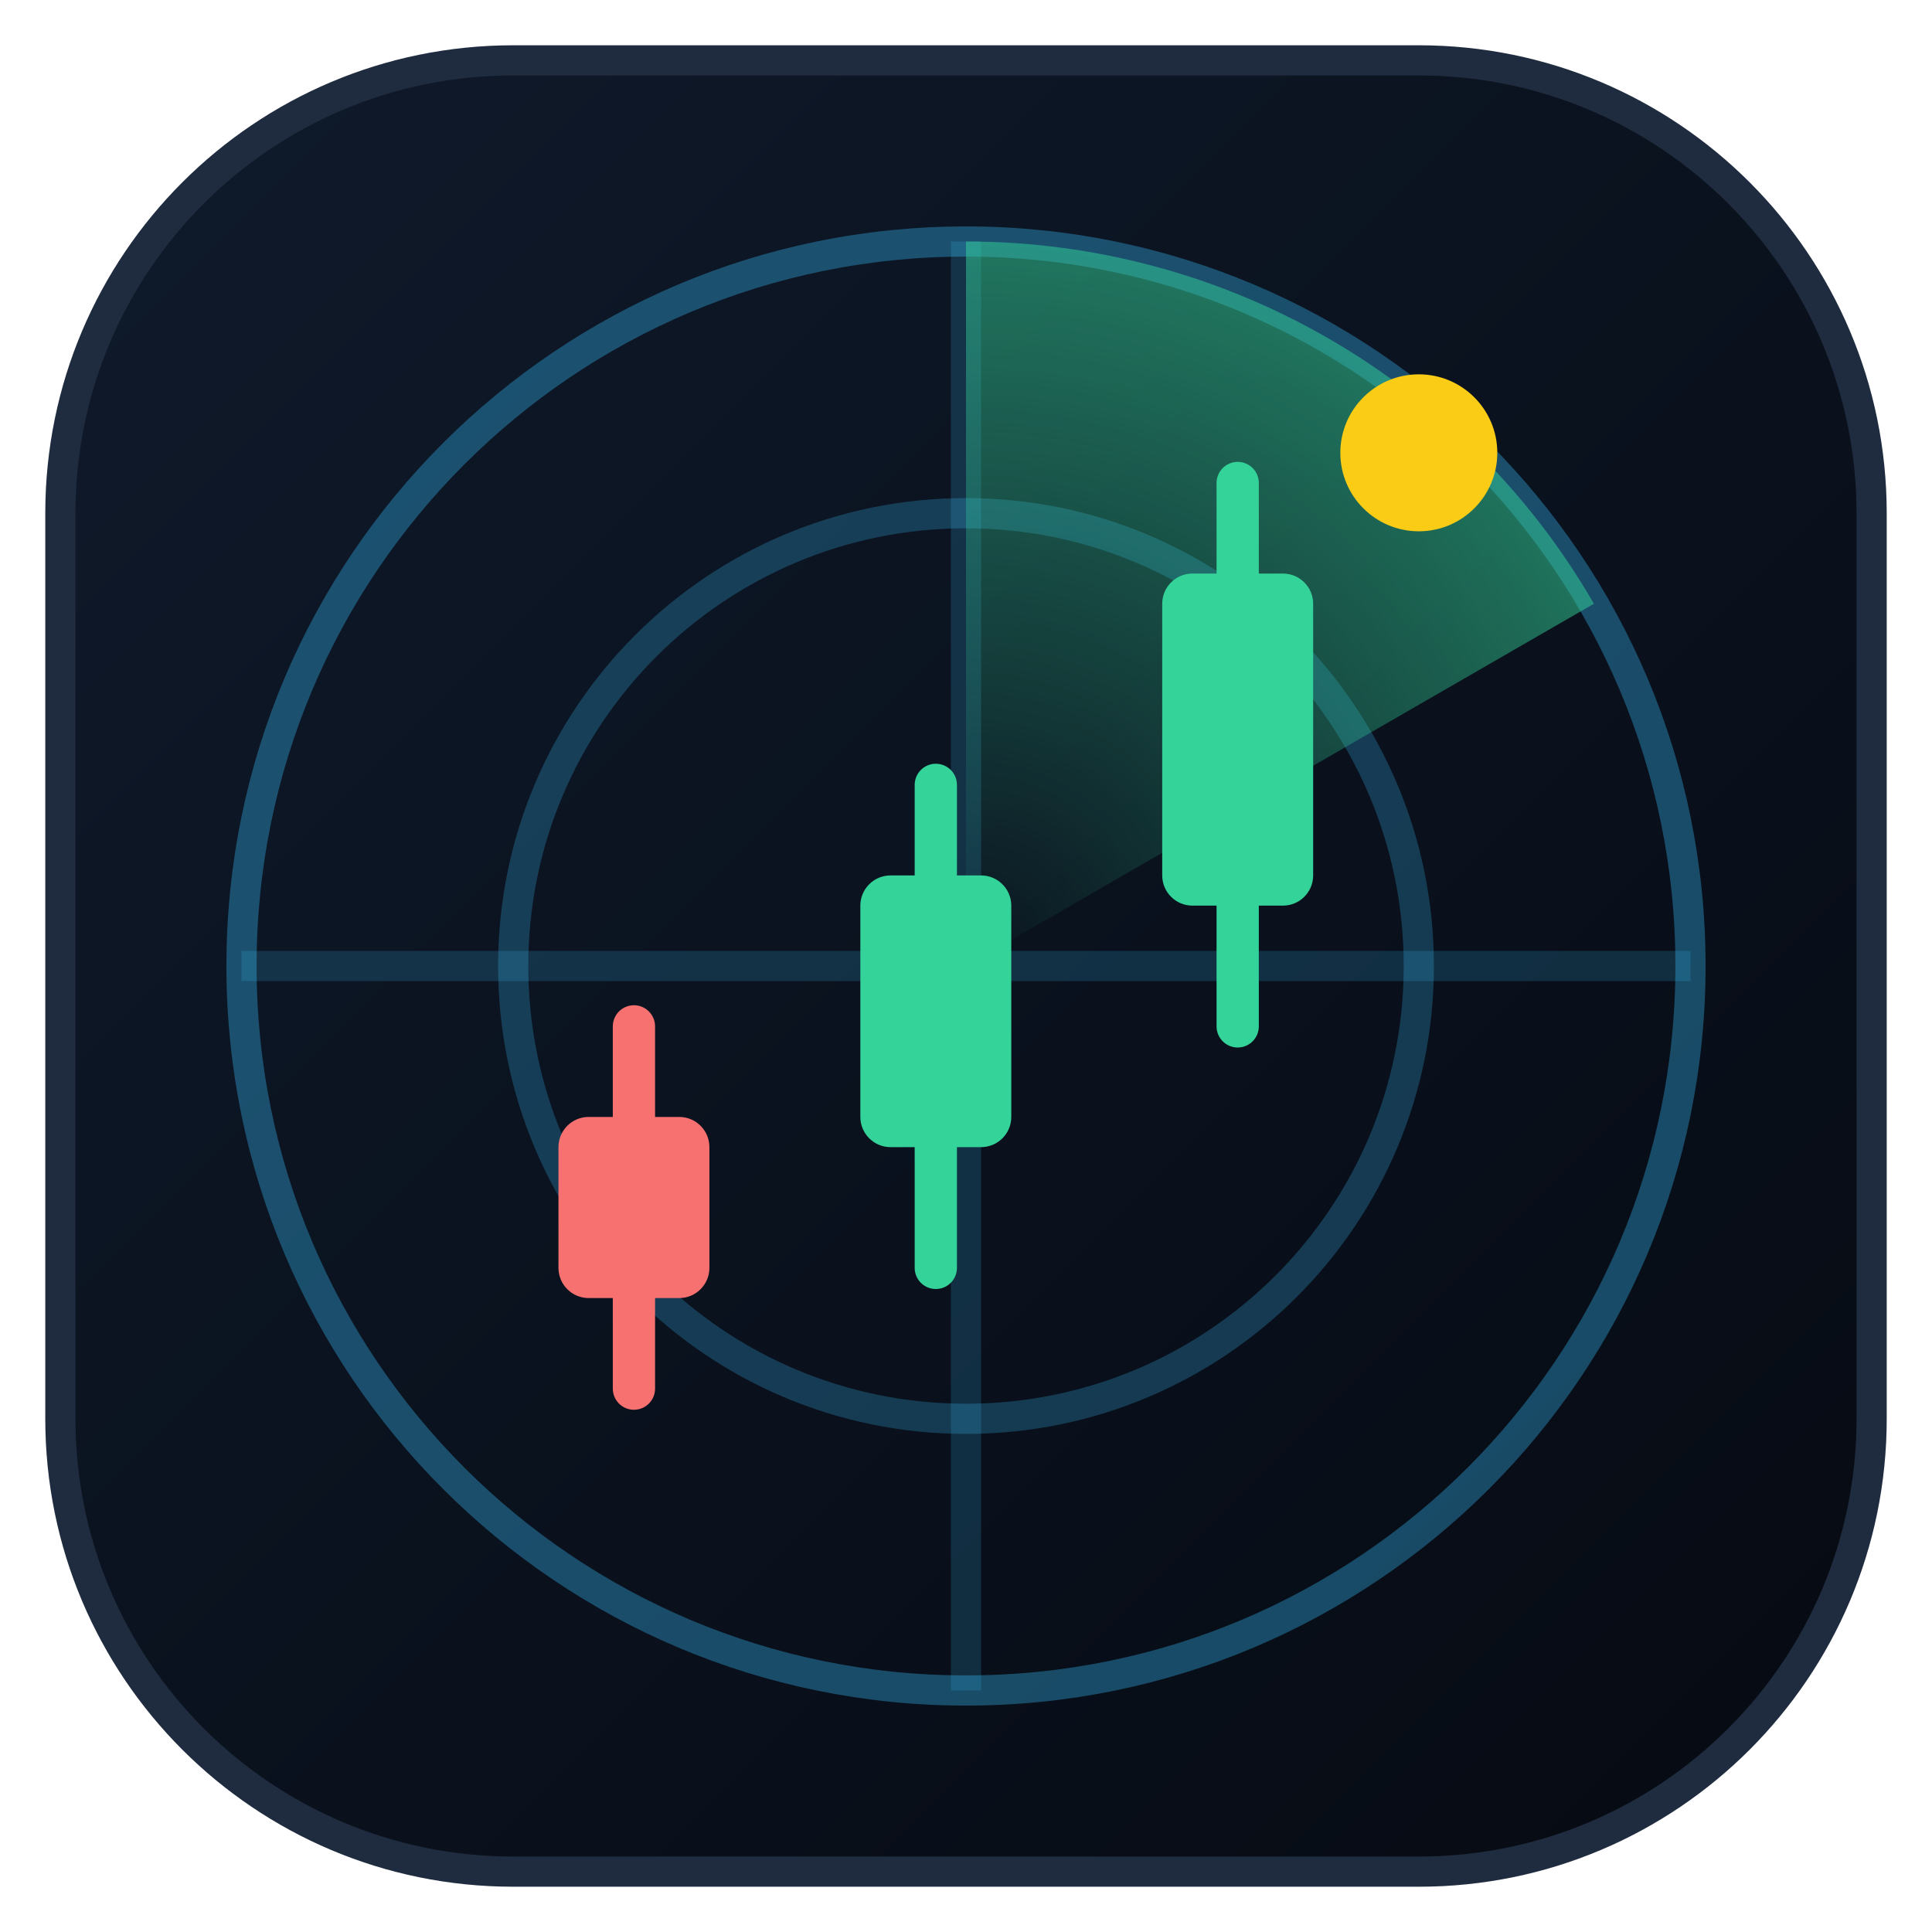
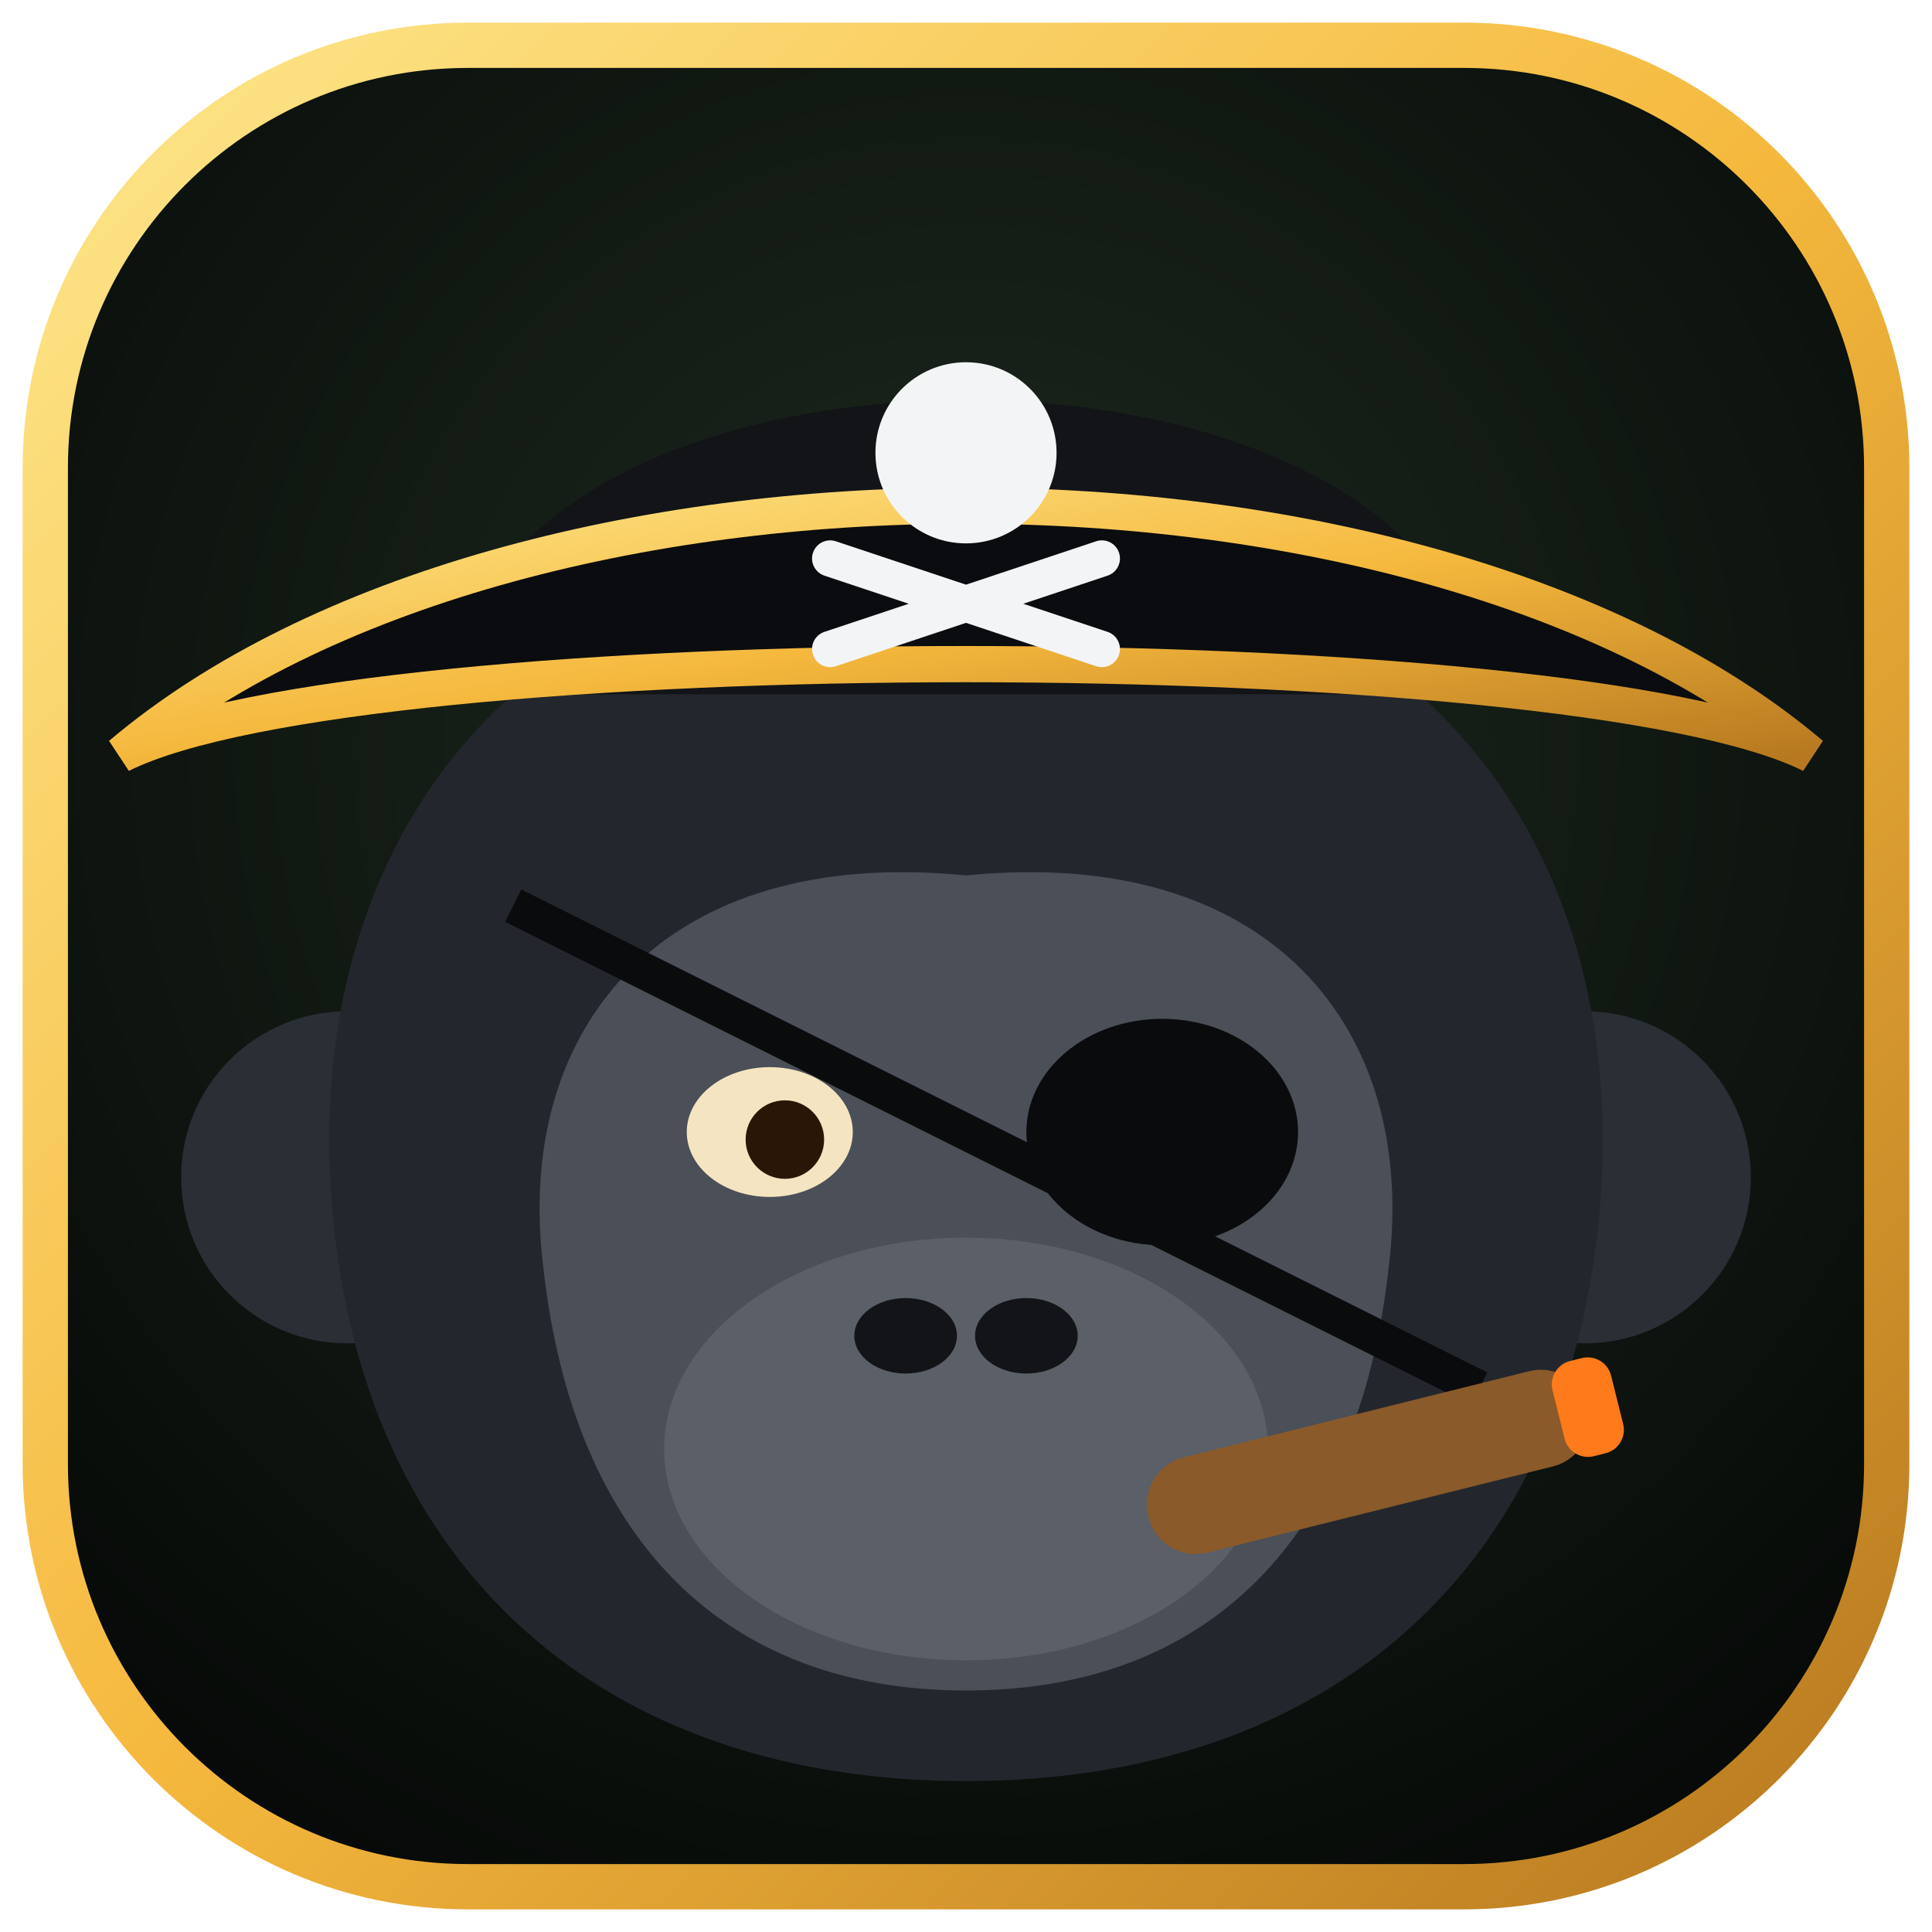
- <svg xmlns="http://www.w3.org/2000/svg" viewBox="0 0 64 64">
+ <svg xmlns="http://www.w3.org/2000/svg" viewBox="0 0 128 128">
  <defs>
-     <linearGradient id="b" x1="0" y1="0" x2="1" y2="1">
-       <stop offset="0" stop-color="#0f1a2b" />
-       <stop offset="1" stop-color="#060a12" />
+     <radialGradient id="b" cx="50%" cy="38%" r="70%">
+       <stop offset="0" stop-color="#1d2a1f" />
+       <stop offset="1" stop-color="#070a08" />
+     </radialGradient>
+     <linearGradient id="g" x1="0" y1="0" x2="1" y2="1">
+       <stop offset="0" stop-color="#fde68a" />
+       <stop offset=".5" stop-color="#f5b83d" />
+       <stop offset="1" stop-color="#b7791f" />
    </linearGradient>
-     <radialGradient id="s" cx="32" cy="32" r="26" gradientUnits="userSpaceOnUse">
-       <stop offset="0" stop-color="#34d399" stop-opacity="0" />
-       <stop offset="1" stop-color="#34d399" stop-opacity=".55" />
-     </radialGradient>
  </defs>
-   <rect x="2" y="2" width="60" height="60" rx="15" fill="url(#b)" stroke="#1f2b3e" />
-   <circle cx="32" cy="32" r="24" fill="none" stroke="#38bdf8" stroke-opacity=".35" />
-   <circle cx="32" cy="32" r="15" fill="none" stroke="#38bdf8" stroke-opacity=".25" />
-   <path d="M32 8v48M8 32h48" stroke="#38bdf8" stroke-opacity=".18" />
-   <path d="M32 32 L32 8 A24 24 0 0 1 52.8 20 Z" fill="url(#s)" />
-   <g stroke-linecap="round">
-     <line x1="21" y1="34" x2="21" y2="46" stroke="#f87171" stroke-width="1.4" />
-     <rect x="18.5" y="37" width="5" height="6" rx="1" fill="#f87171" />
-     <line x1="31" y1="26" x2="31" y2="42" stroke="#34d399" stroke-width="1.4" />
-     <rect x="28.5" y="29" width="5" height="9" rx="1" fill="#34d399" />
-     <line x1="41" y1="16" x2="41" y2="34" stroke="#34d399" stroke-width="1.4" />
-     <rect x="38.5" y="19" width="5" height="11" rx="1" fill="#34d399" />
+   <rect x="3" y="3" width="122" height="122" rx="28" fill="url(#b)" stroke="url(#g)" stroke-width="3" />
+   <circle cx="23" cy="78" r="11" fill="#2a2e35" />
+   <circle cx="105" cy="78" r="11" fill="#2a2e35" />
+   <path d="M64 36C94 36 108 56 106 80 104 104 88 118 64 118 40 118 24 104 22 80 20 56 34 36 64 36Z" fill="#23272d" />
+   <path d="M64 58C84 56 94 68 92 84 90 102 80 112 64 112 48 112 38 102 36 84 34 68 44 56 64 58Z" fill="#4a4f58" />
+   <ellipse cx="51" cy="75" rx="5.5" ry="4.3" fill="#f4e4c1" />
+   <circle cx="52" cy="75.5" r="2.6" fill="#2a1606" />
+   <path d="M34 60L98 92" stroke="#0a0b0d" stroke-width="2.4" />
+   <ellipse cx="77" cy="75" rx="9" ry="7.5" fill="#0a0b0d" />
+   <ellipse cx="64" cy="96" rx="20" ry="14" fill="#5a5f68" />
+   <ellipse cx="60" cy="88.5" rx="3.4" ry="2.5" fill="#121417" />
+   <ellipse cx="68" cy="88.5" rx="3.4" ry="2.5" fill="#121417" />
+   <g transform="rotate(-14 77 100)">
+     <rect x="76" y="97" width="30" height="6.5" rx="3.2" fill="#8a5a2b" />
+     <rect x="104" y="97" width="4" height="6.5" rx="1.6" fill="#ff7a1a" />
  </g>
-   <circle cx="47" cy="15" r="2.6" fill="#facc15" />
+   <path d="M30 46C32 20 96 20 98 46Z" fill="#121418" />
+   <path d="M8 50C34 28 94 28 120 50 104 42 24 42 8 50Z" fill="#0b0c0f" stroke="url(#g)" stroke-width="2.4" />
+   <circle cx="64" cy="30" r="6" fill="#f3f4f6" />
+   <path d="M55 37L73 43M73 37L55 43" stroke="#f3f4f6" stroke-width="2.4" stroke-linecap="round" />
</svg>
